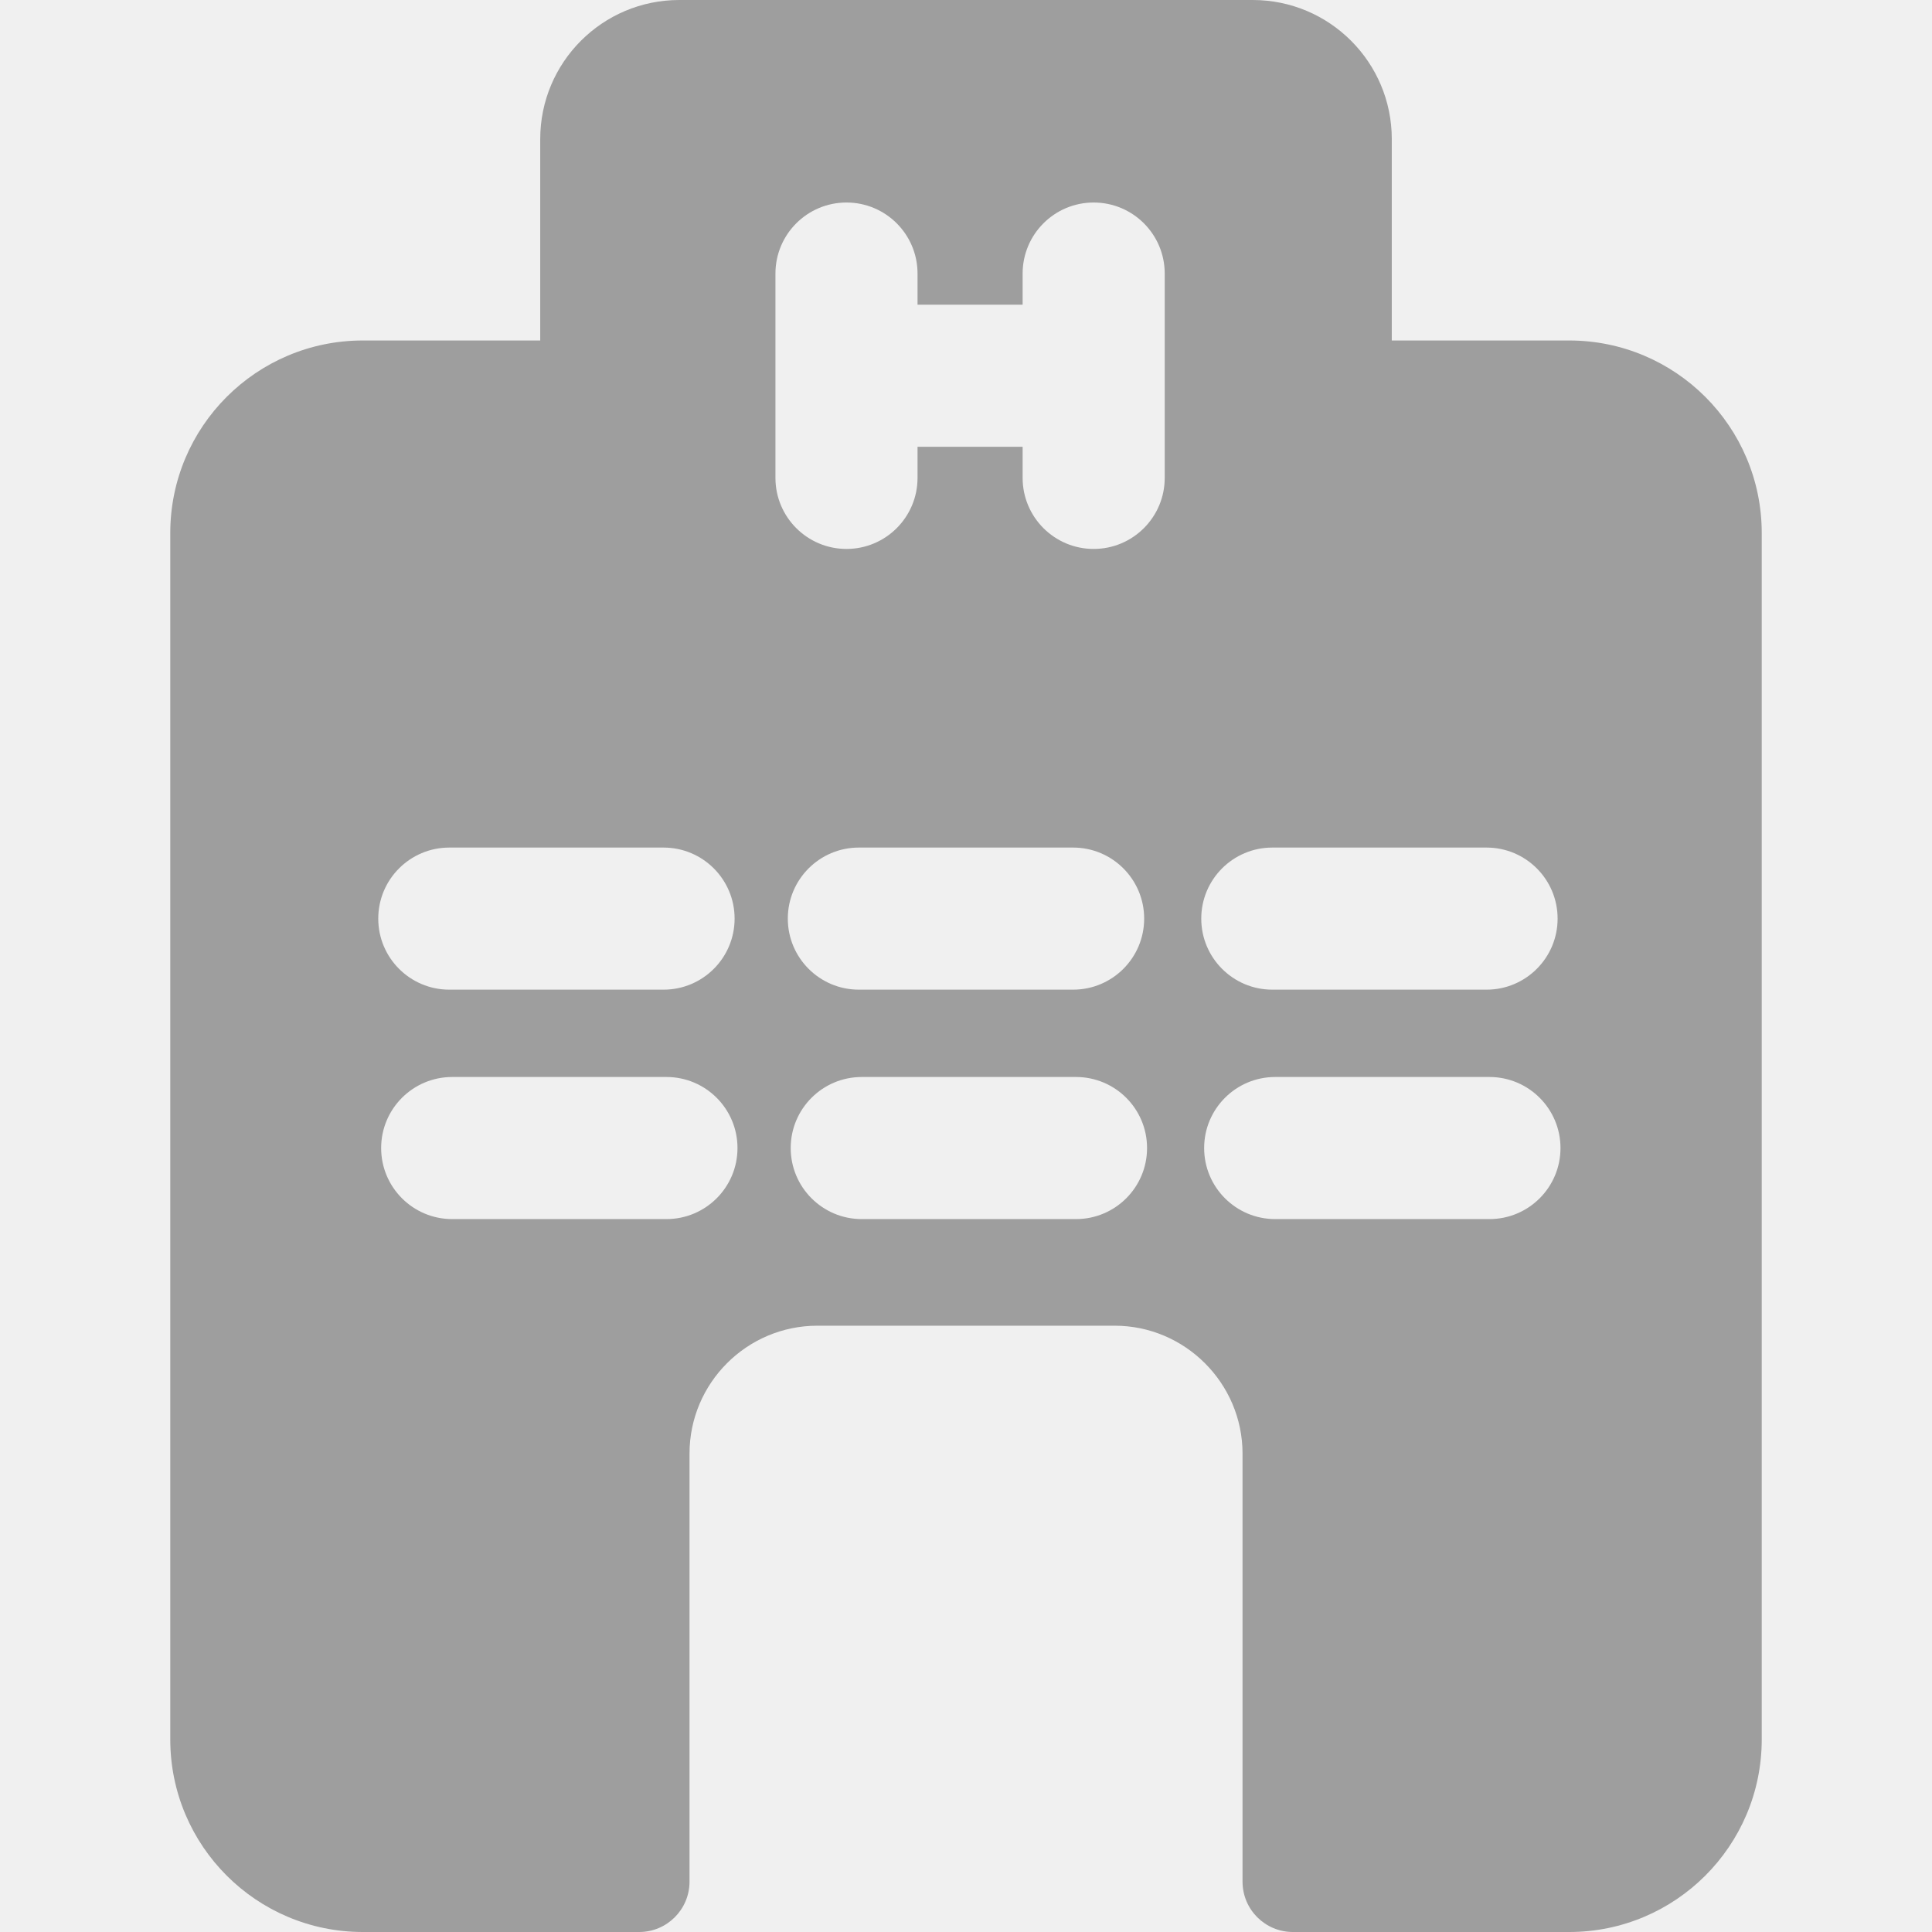
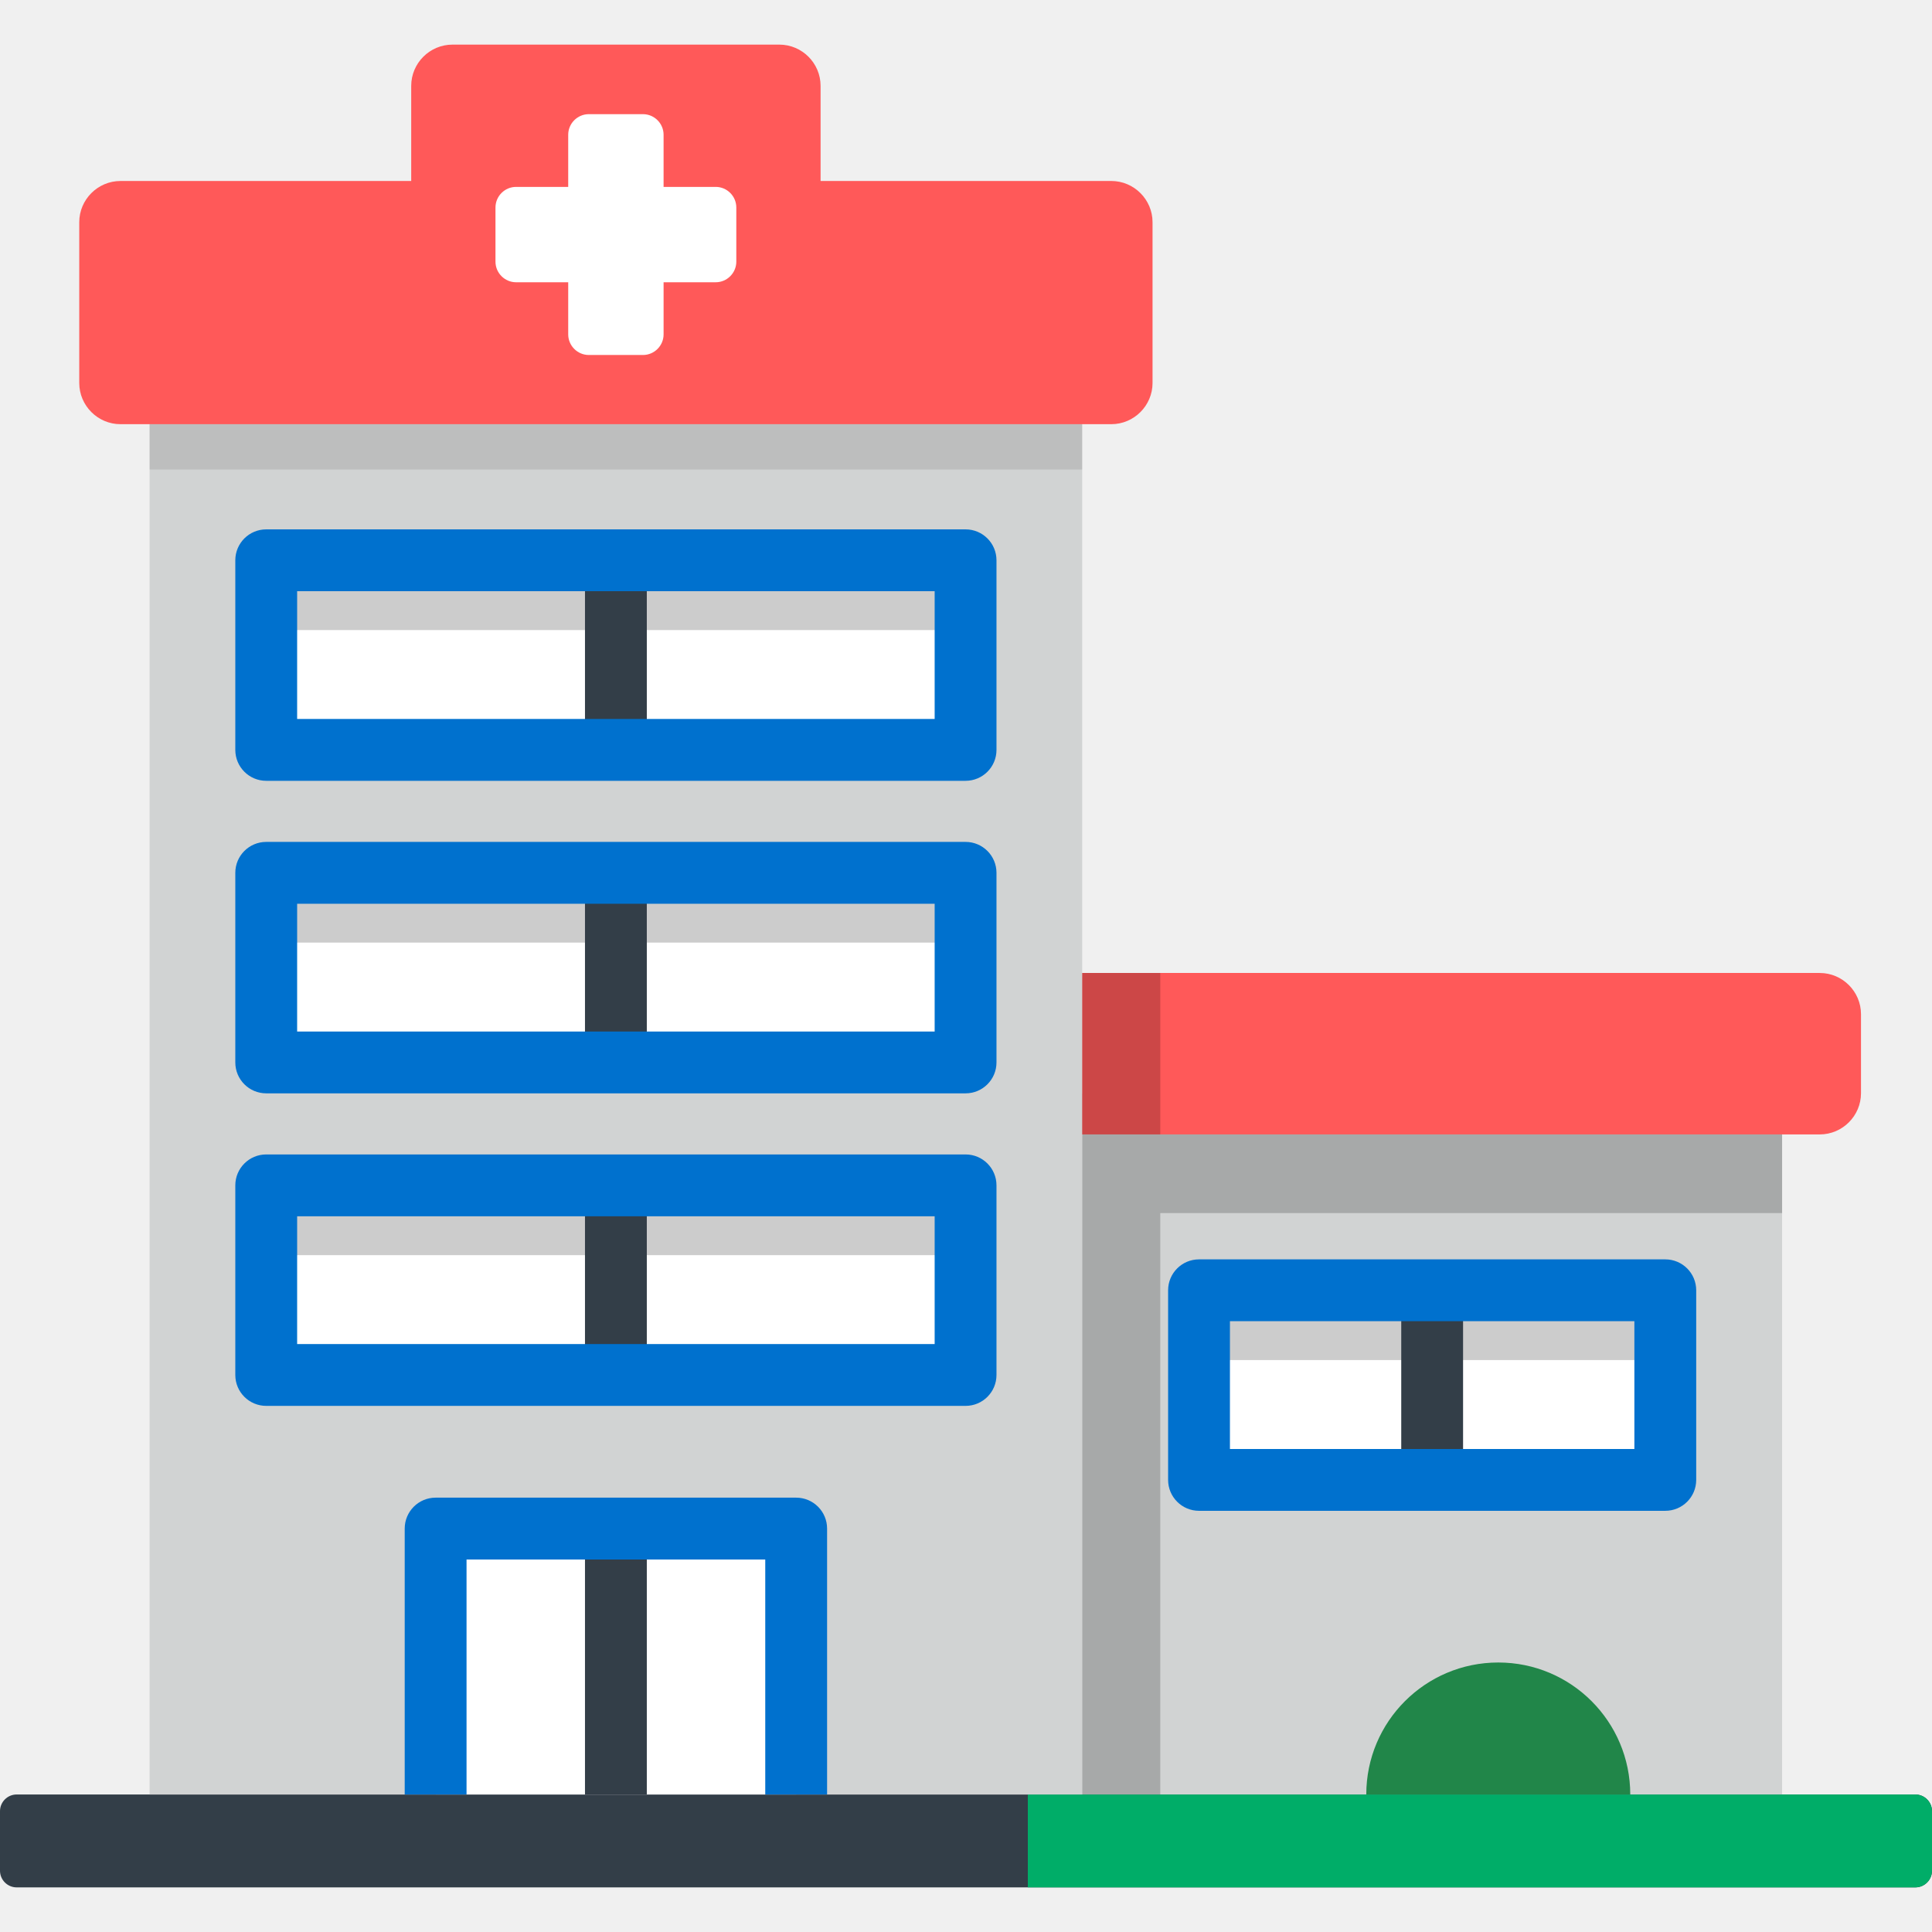
- <svg xmlns="http://www.w3.org/2000/svg" version="1.1" id="Layer_1" x="0px" y="0px" viewBox="0 0 512.001 512.001" style="enable-background:new 0 0 512.001 512.001;" xml:space="preserve" width="512px" height="512px">
-   <g>
-     <g>
-       <path d="M415.842,90.232H368.84V36.855C368.838,16.501,352.339,0,331.983,0H180.02c-20.354,0-36.855,16.501-36.855,36.855v53.378    H96.159c-28.186,0-51.036,22.849-51.036,51.036v319.696c0,28.187,22.849,51.036,51.036,51.036h73.228    c7.369,0,13.343-5.973,13.343-13.343V385.215c0-18.677,15.2-33.89,33.89-33.89h78.776c18.64,0,33.89,15.251,33.89,33.89v113.444    c0,7.369,5.973,13.343,13.343,13.343h73.215c28.187,0,51.036-22.849,51.036-51.036V141.269    C466.878,113.081,444.029,90.232,415.842,90.232z M119.07,224.615h56.781c10.398,0,18.828,8.43,18.828,18.828    c0,10.398-8.43,18.828-18.828,18.828H119.07c-10.398,0-18.828-8.43-18.828-18.828C100.242,233.044,108.67,224.615,119.07,224.615z     M176.616,323.072h-56.781c-10.398,0-18.828-8.43-18.828-18.828c0-10.398,8.43-18.828,18.828-18.828h56.781    c10.398,0,18.828,8.43,18.828,18.828C195.444,314.642,187.014,323.072,176.616,323.072z M285.155,323.072h-56.782    c-10.398,0-18.828-8.43-18.828-18.828c0-10.398,8.43-18.828,18.828-18.828h56.782c10.398,0,18.828,8.43,18.828,18.828    C303.983,314.642,295.554,323.072,285.155,323.072z M208.779,243.442c0-10.398,8.43-18.828,18.828-18.828h56.782    c10.398,0,18.828,8.43,18.828,18.828c0,10.398-8.43,18.828-18.828,18.828h-56.782C217.209,262.27,208.779,253.84,208.779,243.442z     M308.663,126.647c0,10.398-8.43,18.828-18.828,18.828c-10.398,0-18.828-8.43-18.828-18.828v-8.248h-27.85v8.248    c0,10.398-8.43,18.828-18.828,18.828c-10.398,0-18.828-8.43-18.828-18.828v-54.15c0-10.398,8.43-18.828,18.828-18.828    c10.398,0,18.828,8.43,18.828,18.828v8.247h27.85v-8.247c0-10.398,8.43-18.828,18.828-18.828c10.398,0,18.828,8.43,18.828,18.828    V126.647z M337.174,224.615h56.781c10.398,0,18.828,8.43,18.828,18.828c0,10.398-8.43,18.828-18.828,18.828h-56.781    c-10.398,0-18.828-8.43-18.828-18.828C318.346,233.044,326.776,224.615,337.174,224.615z M394.72,323.072h-56.781    c-10.398,0-18.828-8.43-18.828-18.828c0-10.398,8.43-18.828,18.828-18.828h56.781c10.398,0,18.828,8.43,18.828,18.828    C413.548,314.642,405.119,323.072,394.72,323.072z" fill="#9e9e9e" />
-     </g>
-   </g>
+ <svg xmlns="http://www.w3.org/2000/svg" version="1.1" id="Layer_1" x="0px" y="0px" viewBox="0 0 512 512" style="enable-background:new 0 0 512 512;" xml:space="preserve">
+   <path style="fill:#333E48;" d="M512,495.762c0,2.427-1.984,4.413-4.412,4.413H4.413c-2.427,0-4.413-1.986-4.413-4.413V479.97  c0-2.427,1.986-4.413,4.413-4.413h503.175c2.428,0,4.412,1.986,4.412,4.413V495.762z" />
+   <path style="fill:#00AD68;" d="M507.588,475.558H272.386v24.618h235.202c2.428,0,4.412-1.986,4.412-4.413v-15.792  C512,477.544,510.016,475.558,507.588,475.558z" />
+   <rect x="39.641" y="68.042" style="fill:#D1D3D3;" width="247.155" height="407.522" />
+   <rect x="39.641" y="68.042" style="opacity:0.1;enable-background:new    ;" width="247.155" height="56.391" />
+   <rect x="70.555" y="314.137" style="fill:#FFFFFF;" width="185.339" height="50.248" />
+   <rect x="70.555" y="314.137" style="opacity:0.2;enable-background:new    ;" width="185.339" height="18.496" />
+   <rect x="155.026" y="314.137" style="fill:#333E48;" width="16.385" height="50.248" />
+   <path style="fill:#0071CE;" d="M255.887,372.573H70.551c-4.525,0-8.193-3.668-8.193-8.193v-50.248c0-4.525,3.668-8.193,8.193-8.193  h185.335c4.525,0,8.193,3.668,8.193,8.193v50.248C264.08,368.906,260.411,372.573,255.887,372.573z M78.744,356.188h168.95v-33.863  H78.744V356.188z" />
+   <rect x="70.555" y="231.304" style="fill:#FFFFFF;" width="185.339" height="50.248" />
+   <rect x="70.555" y="231.304" style="opacity:0.2;enable-background:new    ;" width="185.339" height="18.496" />
+   <rect x="155.026" y="231.304" style="fill:#333E48;" width="16.385" height="50.248" />
+   <path style="fill:#0071CE;" d="M255.887,289.748H70.551c-4.525,0-8.193-3.668-8.193-8.193v-50.248c0-4.525,3.668-8.193,8.193-8.193  h185.335c4.525,0,8.193,3.668,8.193,8.193v50.248C264.08,286.08,260.411,289.748,255.887,289.748z M78.744,273.363h168.95V239.5  H78.744V273.363z" />
+   <rect x="70.555" y="148.482" style="fill:#FFFFFF;" width="185.339" height="50.248" />
+   <rect x="70.555" y="148.482" style="opacity:0.2;enable-background:new    ;" width="185.339" height="18.496" />
+   <rect x="155.026" y="148.482" style="fill:#333E48;" width="16.385" height="50.248" />
+   <path style="fill:#0071CE;" d="M255.887,206.923H70.551c-4.525,0-8.193-3.668-8.193-8.193v-50.248c0-4.525,3.668-8.193,8.193-8.193  h185.335c4.525,0,8.193,3.668,8.193,8.193v50.248C264.08,203.255,260.411,206.923,255.887,206.923z M78.744,190.538h168.95v-33.863  H78.744V190.538z" />
+   <rect x="115.45" y="405.086" style="fill:#FFFFFF;" width="95.548" height="70.467" />
+   <rect x="155.026" y="405.086" style="fill:#333E48;" width="16.385" height="70.467" />
+   <path style="fill:#0071CE;" d="M219.185,475.558H202.8V413.28h-79.162v62.278h-16.385v-70.471c0-4.525,3.668-8.193,8.193-8.193  h95.548c4.525,0,8.193,3.668,8.193,8.193V475.558z" />
+   <path style="fill:#FF5959;" d="M294.512,47.963h-77.05V22.748c0-6.008-4.916-10.923-10.923-10.923h-86.64  c-6.008,0-10.923,4.916-10.923,10.923v25.217h-77.05c-6.008,0-10.923,4.916-10.923,10.923v42.602  c0,6.008,4.916,10.923,10.923,10.923h262.586c6.008,0,10.923-4.916,10.923-10.923V58.888  C305.436,52.879,300.52,47.963,294.512,47.963z" />
+   <path style="fill:#FFFFFF;" d="M189.667,49.528h-13.811V35.716c0-3.004-2.458-5.462-5.462-5.462h-14.351  c-3.004,0-5.462,2.458-5.462,5.462v13.813H136.77c-3.004,0-5.462,2.458-5.462,5.462v14.351c0,3.004,2.458,5.462,5.462,5.462h13.812  v13.811c0,3.004,2.458,5.462,5.462,5.462h14.351c3.004,0,5.462-2.458,5.462-5.462V74.802h13.811c3.004,0,5.462-2.458,5.462-5.462  V54.989C195.128,51.985,192.671,49.528,189.667,49.528z" />
+   <rect x="286.796" y="289.799" style="fill:#D1D3D3;" width="185.481" height="185.754" />
+   <rect x="317.753" y="341.937" style="fill:#FFFFFF;" width="123.566" height="50.248" />
+   <rect x="317.753" y="341.937" style="opacity:0.2;enable-background:new    ;" width="123.566" height="18.496" />
+   <rect x="371.344" y="341.937" style="fill:#333E48;" width="16.385" height="50.248" />
+   <path style="fill:#0071CE;" d="M441.32,400.38H317.754c-4.526,0-8.193-3.668-8.193-8.193v-50.248c0-4.525,3.667-8.193,8.193-8.193  H441.32c4.526,0,8.193,3.668,8.193,8.193v50.248C449.512,396.712,445.845,400.38,441.32,400.38z M325.947,383.995h107.18v-33.863  h-107.18V383.995z" />
+   <path style="fill:#FF5959;" d="M286.797,257.85H482.26c6.008,0,10.923,4.916,10.923,10.923v20.937  c0,6.008-4.916,10.923-10.923,10.923H286.797V257.85z" />
+   <polygon style="opacity:0.2;enable-background:new    ;" points="307.484,300.634 307.484,257.85 286.797,257.85 286.797,475.558   307.484,475.558 307.484,321.48 472.277,321.48 472.277,300.634 " />
+   <path style="fill:#218649;" d="M432.035,475.558c0-19.318-15.66-34.978-34.978-34.978c-19.317,0-34.979,15.66-34.979,34.978H432.035  z" />
  <g>
</g>
  <g>
</g>
  <g>
</g>
  <g>
</g>
  <g>
</g>
  <g>
</g>
  <g>
</g>
  <g>
</g>
  <g>
</g>
  <g>
</g>
  <g>
</g>
  <g>
</g>
  <g>
</g>
  <g>
</g>
  <g>
</g>
</svg>
